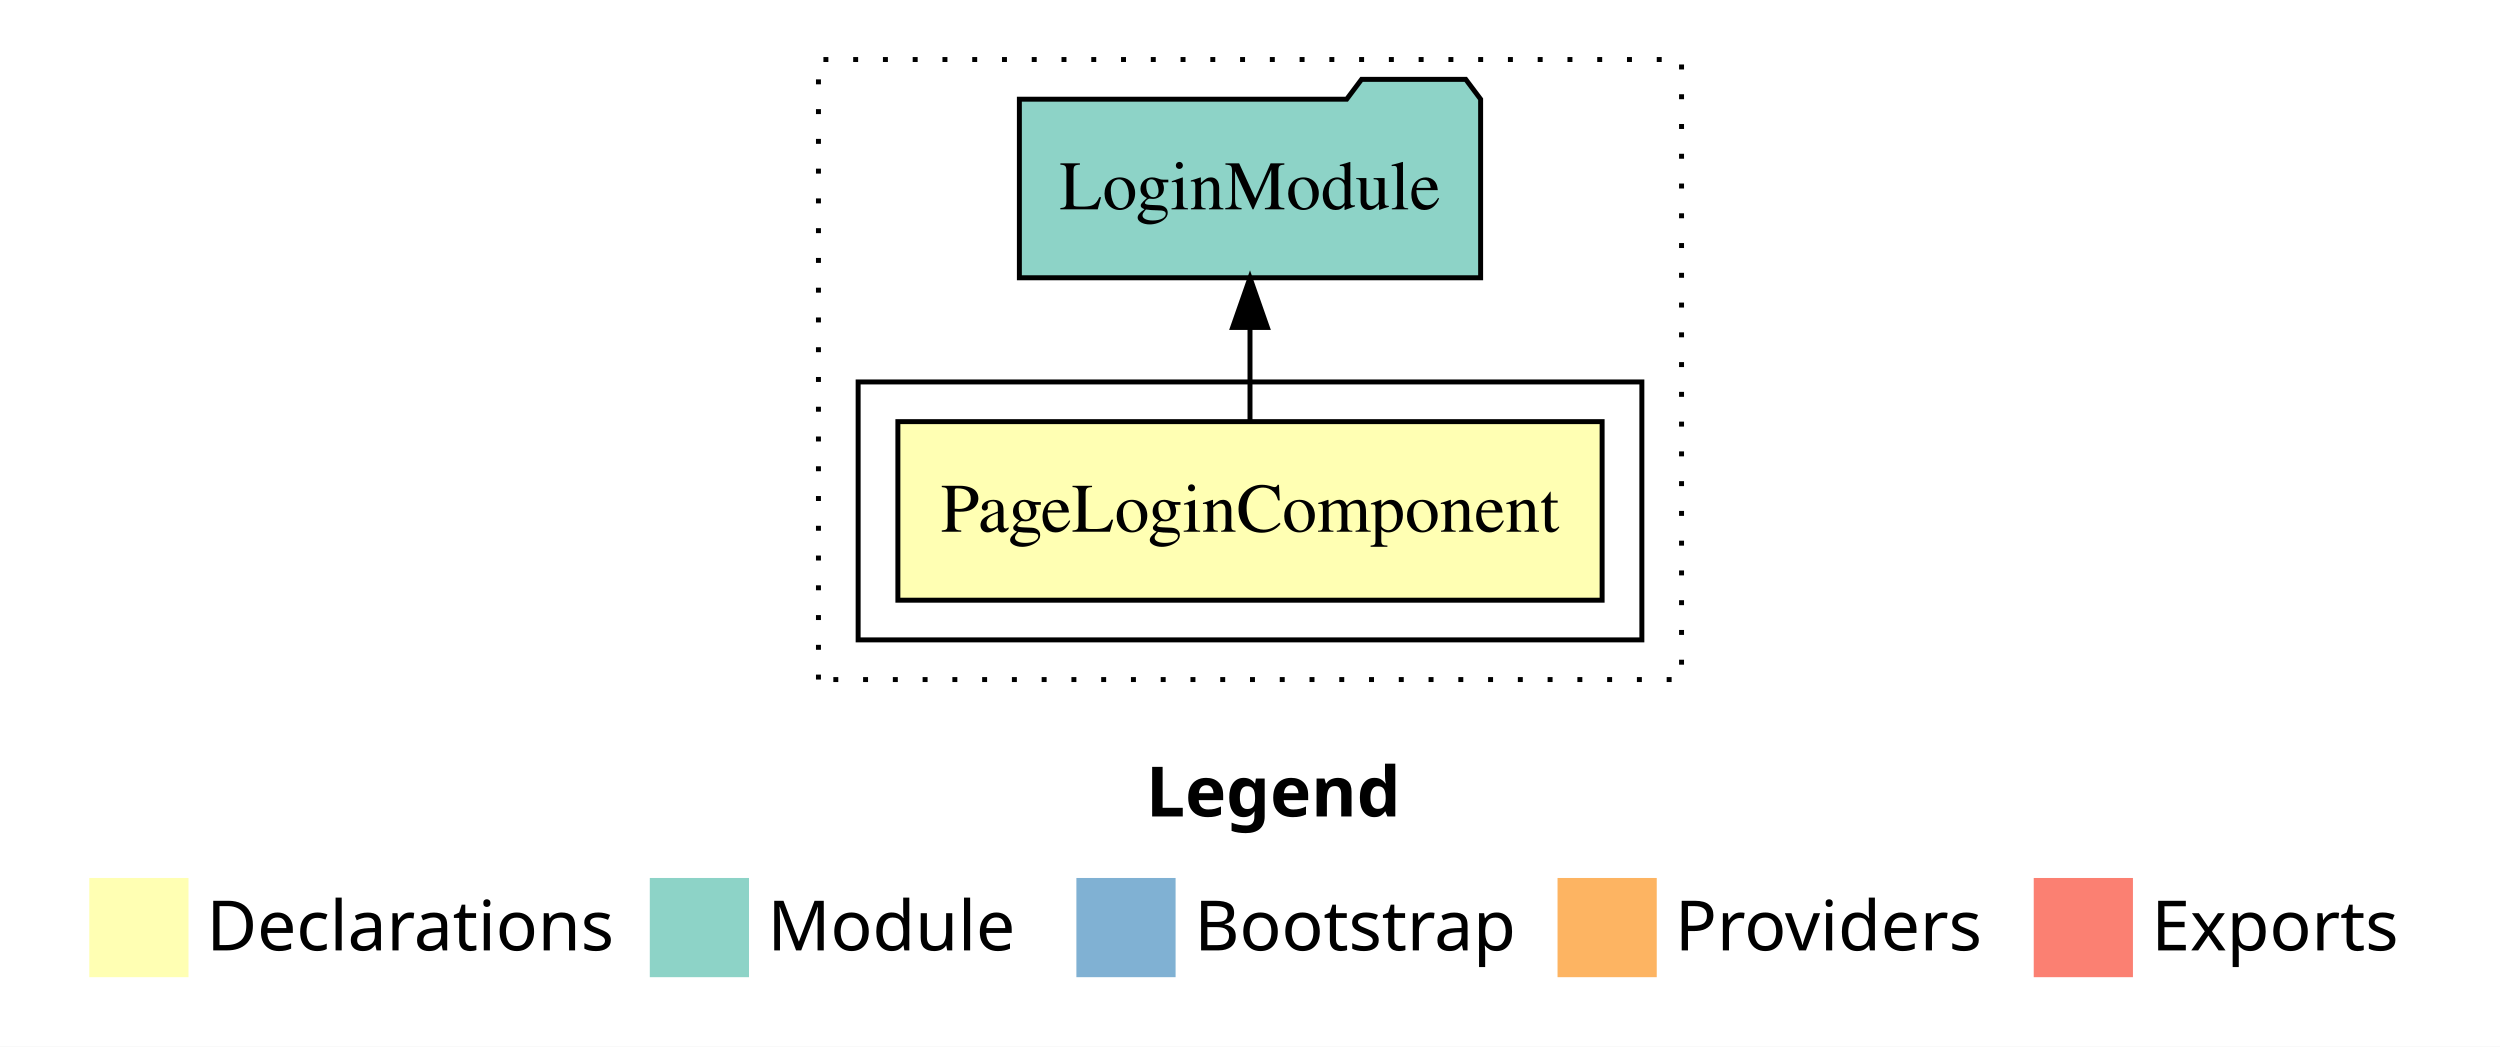
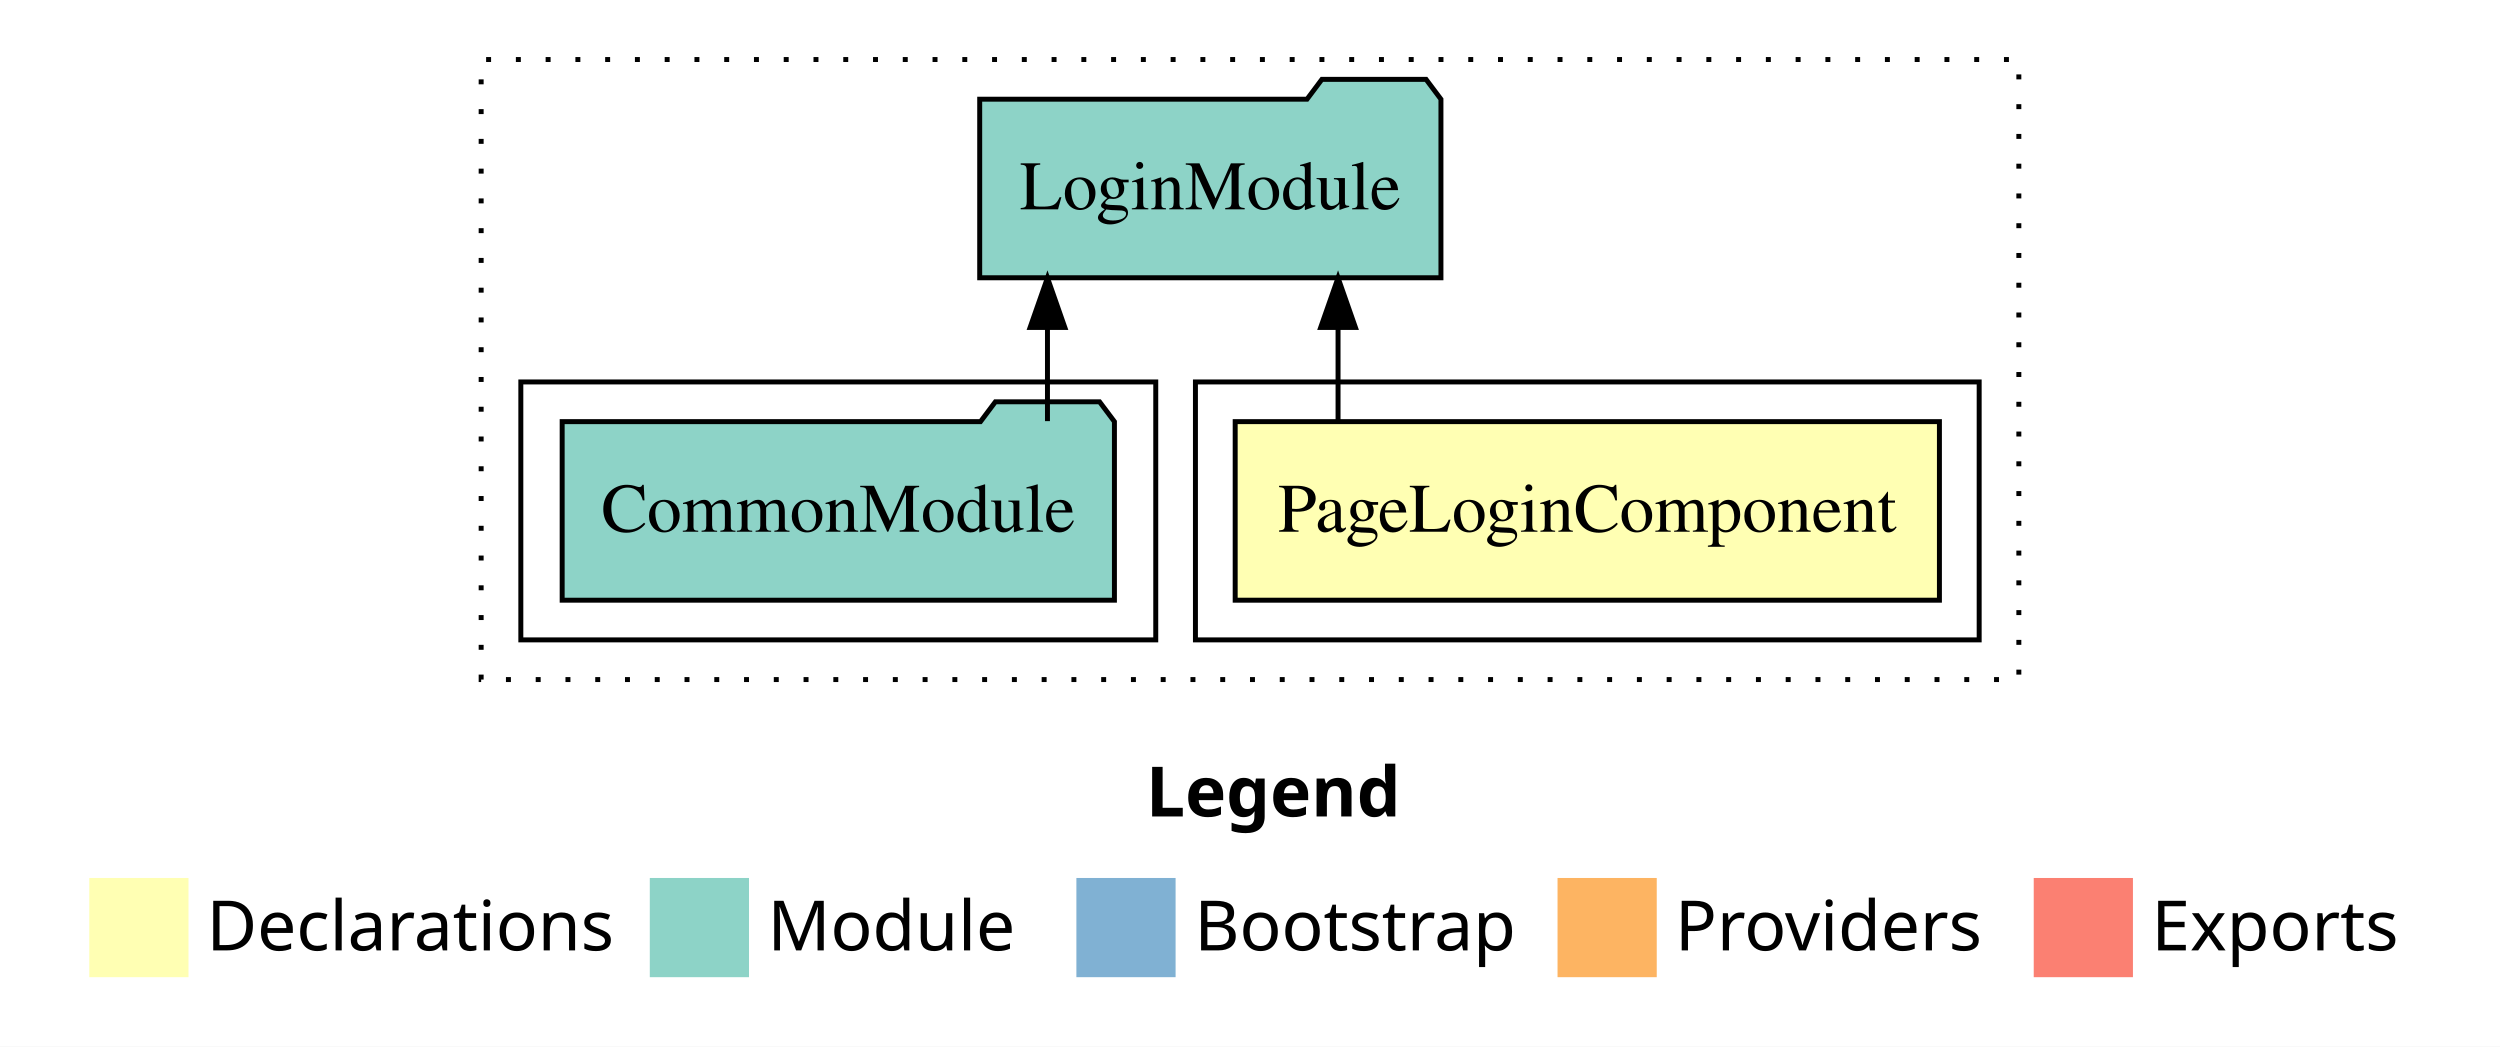
<svg xmlns="http://www.w3.org/2000/svg" width="504pt" height="211pt" viewBox="0.00 0.00 504.00 211.00">
  <g id="graph0" class="graph" transform="scale(1 1) rotate(0) translate(4 207)">
    <polygon fill="#ffffff" stroke="transparent" points="-4,4 -4,-207 500,-207 500,4 -4,4" />
    <text text-anchor="start" x="227.009" y="-42.4" font-family="sans-serif" font-weight="bold" font-size="14.00" fill="#000000">Legend</text>
    <polygon fill="#ffffb3" stroke="transparent" points="14,-10 14,-30 34,-30 34,-10 14,-10" />
    <text text-anchor="start" x="37.629" y="-15.4" font-family="sans-serif" font-size="14.00" fill="#000000">  Declarations</text>
    <polygon fill="#8dd3c7" stroke="transparent" points="127,-10 127,-30 147,-30 147,-10 127,-10" />
    <text text-anchor="start" x="150.725" y="-15.4" font-family="sans-serif" font-size="14.00" fill="#000000">  Module</text>
    <polygon fill="#80b1d3" stroke="transparent" points="213,-10 213,-30 233,-30 233,-10 213,-10" />
    <text text-anchor="start" x="236.781" y="-15.4" font-family="sans-serif" font-size="14.00" fill="#000000">  Bootstrap</text>
    <polygon fill="#fdb462" stroke="transparent" points="310,-10 310,-30 330,-30 330,-10 310,-10" />
    <text text-anchor="start" x="333.673" y="-15.4" font-family="sans-serif" font-size="14.00" fill="#000000">  Providers</text>
    <polygon fill="#fb8072" stroke="transparent" points="406,-10 406,-30 426,-30 426,-10 406,-10" />
    <text text-anchor="start" x="429.726" y="-15.4" font-family="sans-serif" font-size="14.00" fill="#000000">  Exports</text>
    <g id="clust1" class="cluster">
-       <polygon fill="none" stroke="#000000" stroke-dasharray="1,5" points="161,-70 161,-195 335,-195 335,-70 161,-70" />
+       <polygon fill="none" stroke="#000000" stroke-dasharray="1,5" points="93,-70 93,-195 403,-195 403,-70 93,-70" />
    </g>
    <g id="clust2" class="cluster">
-       <polygon fill="none" stroke="#000000" points="169,-78 169,-130 327,-130 327,-78 169,-78" />
+       <polygon fill="none" stroke="#000000" points="237,-78 237,-130 395,-130 395,-78 237,-78" />
+     </g>
+     <g id="clust4" class="cluster">
+       <polygon fill="none" stroke="#000000" points="101,-78 101,-130 229,-130 229,-78 101,-78" />
    </g>
    <g id="node1" class="node">
-       <polygon fill="#ffffb3" stroke="#000000" points="318.987,-122 177.013,-122 177.013,-86 318.987,-86 318.987,-122" />
-       <text text-anchor="middle" x="248" y="-99.8" font-family="Times,serif" font-size="14.00" fill="#000000">PageLoginComponent</text>
+       <polygon fill="#ffffb3" stroke="#000000" points="386.987,-122 245.013,-122 245.013,-86 386.987,-86 386.987,-122" />
+       <text text-anchor="middle" x="316" y="-99.8" font-family="Times,serif" font-size="14.00" fill="#000000">PageLoginComponent</text>
    </g>
    <g id="node2" class="node">
-       <polygon fill="#8dd3c7" stroke="#000000" points="294.493,-187 291.493,-191 270.493,-191 267.493,-187 201.507,-187 201.507,-151 294.493,-151 294.493,-187" />
-       <text text-anchor="middle" x="248" y="-164.8" font-family="Times,serif" font-size="14.00" fill="#000000">LoginModule</text>
+       <polygon fill="#8dd3c7" stroke="#000000" points="286.493,-187 283.493,-191 262.493,-191 259.493,-187 193.507,-187 193.507,-151 286.493,-151 286.493,-187" />
+       <text text-anchor="middle" x="240" y="-164.8" font-family="Times,serif" font-size="14.00" fill="#000000">LoginModule</text>
    </g>
    <g id="edge1" class="edge">
-       <path fill="none" stroke="#000000" d="M248,-122.106C248,-122.106 248,-140.991 248,-140.991" />
-       <polygon fill="#000000" stroke="#000000" points="244.5,-140.991 248,-150.991 251.5,-140.991 244.5,-140.991" />
+       <path fill="none" stroke="#000000" d="M265.751,-122.106C265.751,-122.106 265.751,-140.991 265.751,-140.991" />
+       <polygon fill="#000000" stroke="#000000" points="262.252,-140.991 265.751,-150.991 269.252,-140.991 262.252,-140.991" />
+     </g>
+     <g id="node3" class="node">
+       <polygon fill="#8dd3c7" stroke="#000000" points="220.668,-122 217.668,-126 196.668,-126 193.668,-122 109.332,-122 109.332,-86 220.668,-86 220.668,-122" />
+       <text text-anchor="middle" x="165" y="-99.8" font-family="Times,serif" font-size="14.00" fill="#000000">CommonModule</text>
+     </g>
+     <g id="edge2" class="edge">
+       <path fill="none" stroke="#000000" d="M207.169,-122.106C207.169,-122.106 207.169,-140.991 207.169,-140.991" />
+       <polygon fill="#000000" stroke="#000000" points="203.669,-140.991 207.169,-150.991 210.669,-140.991 203.669,-140.991" />
    </g>
  </g>
</svg>
